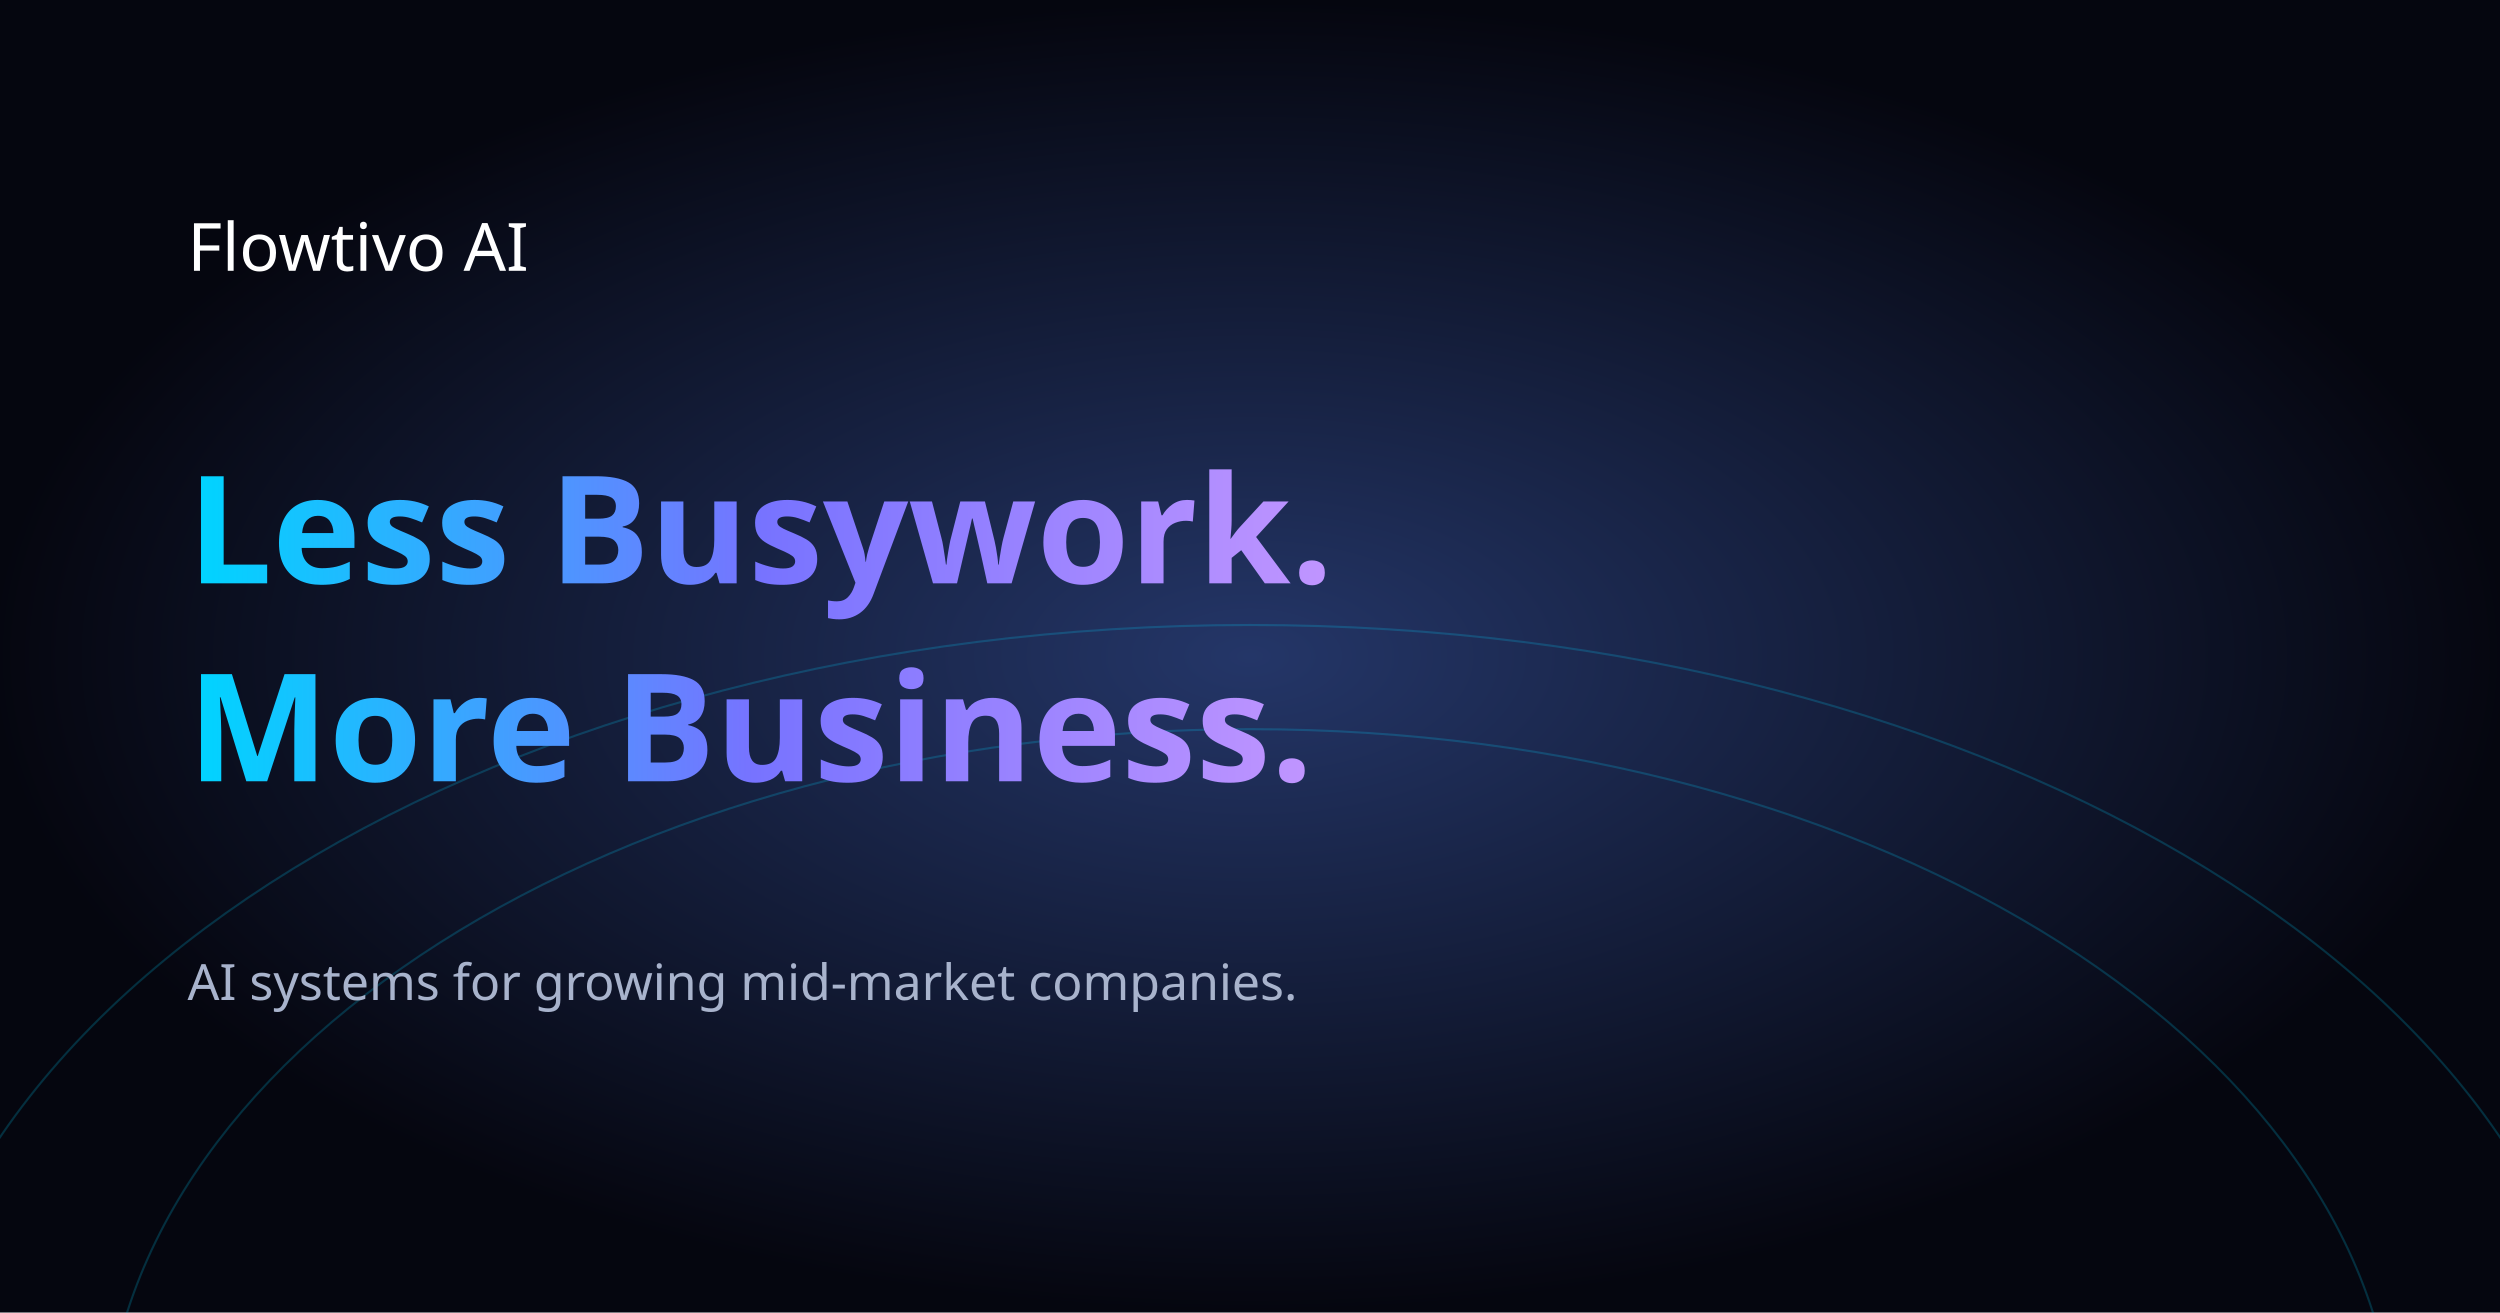
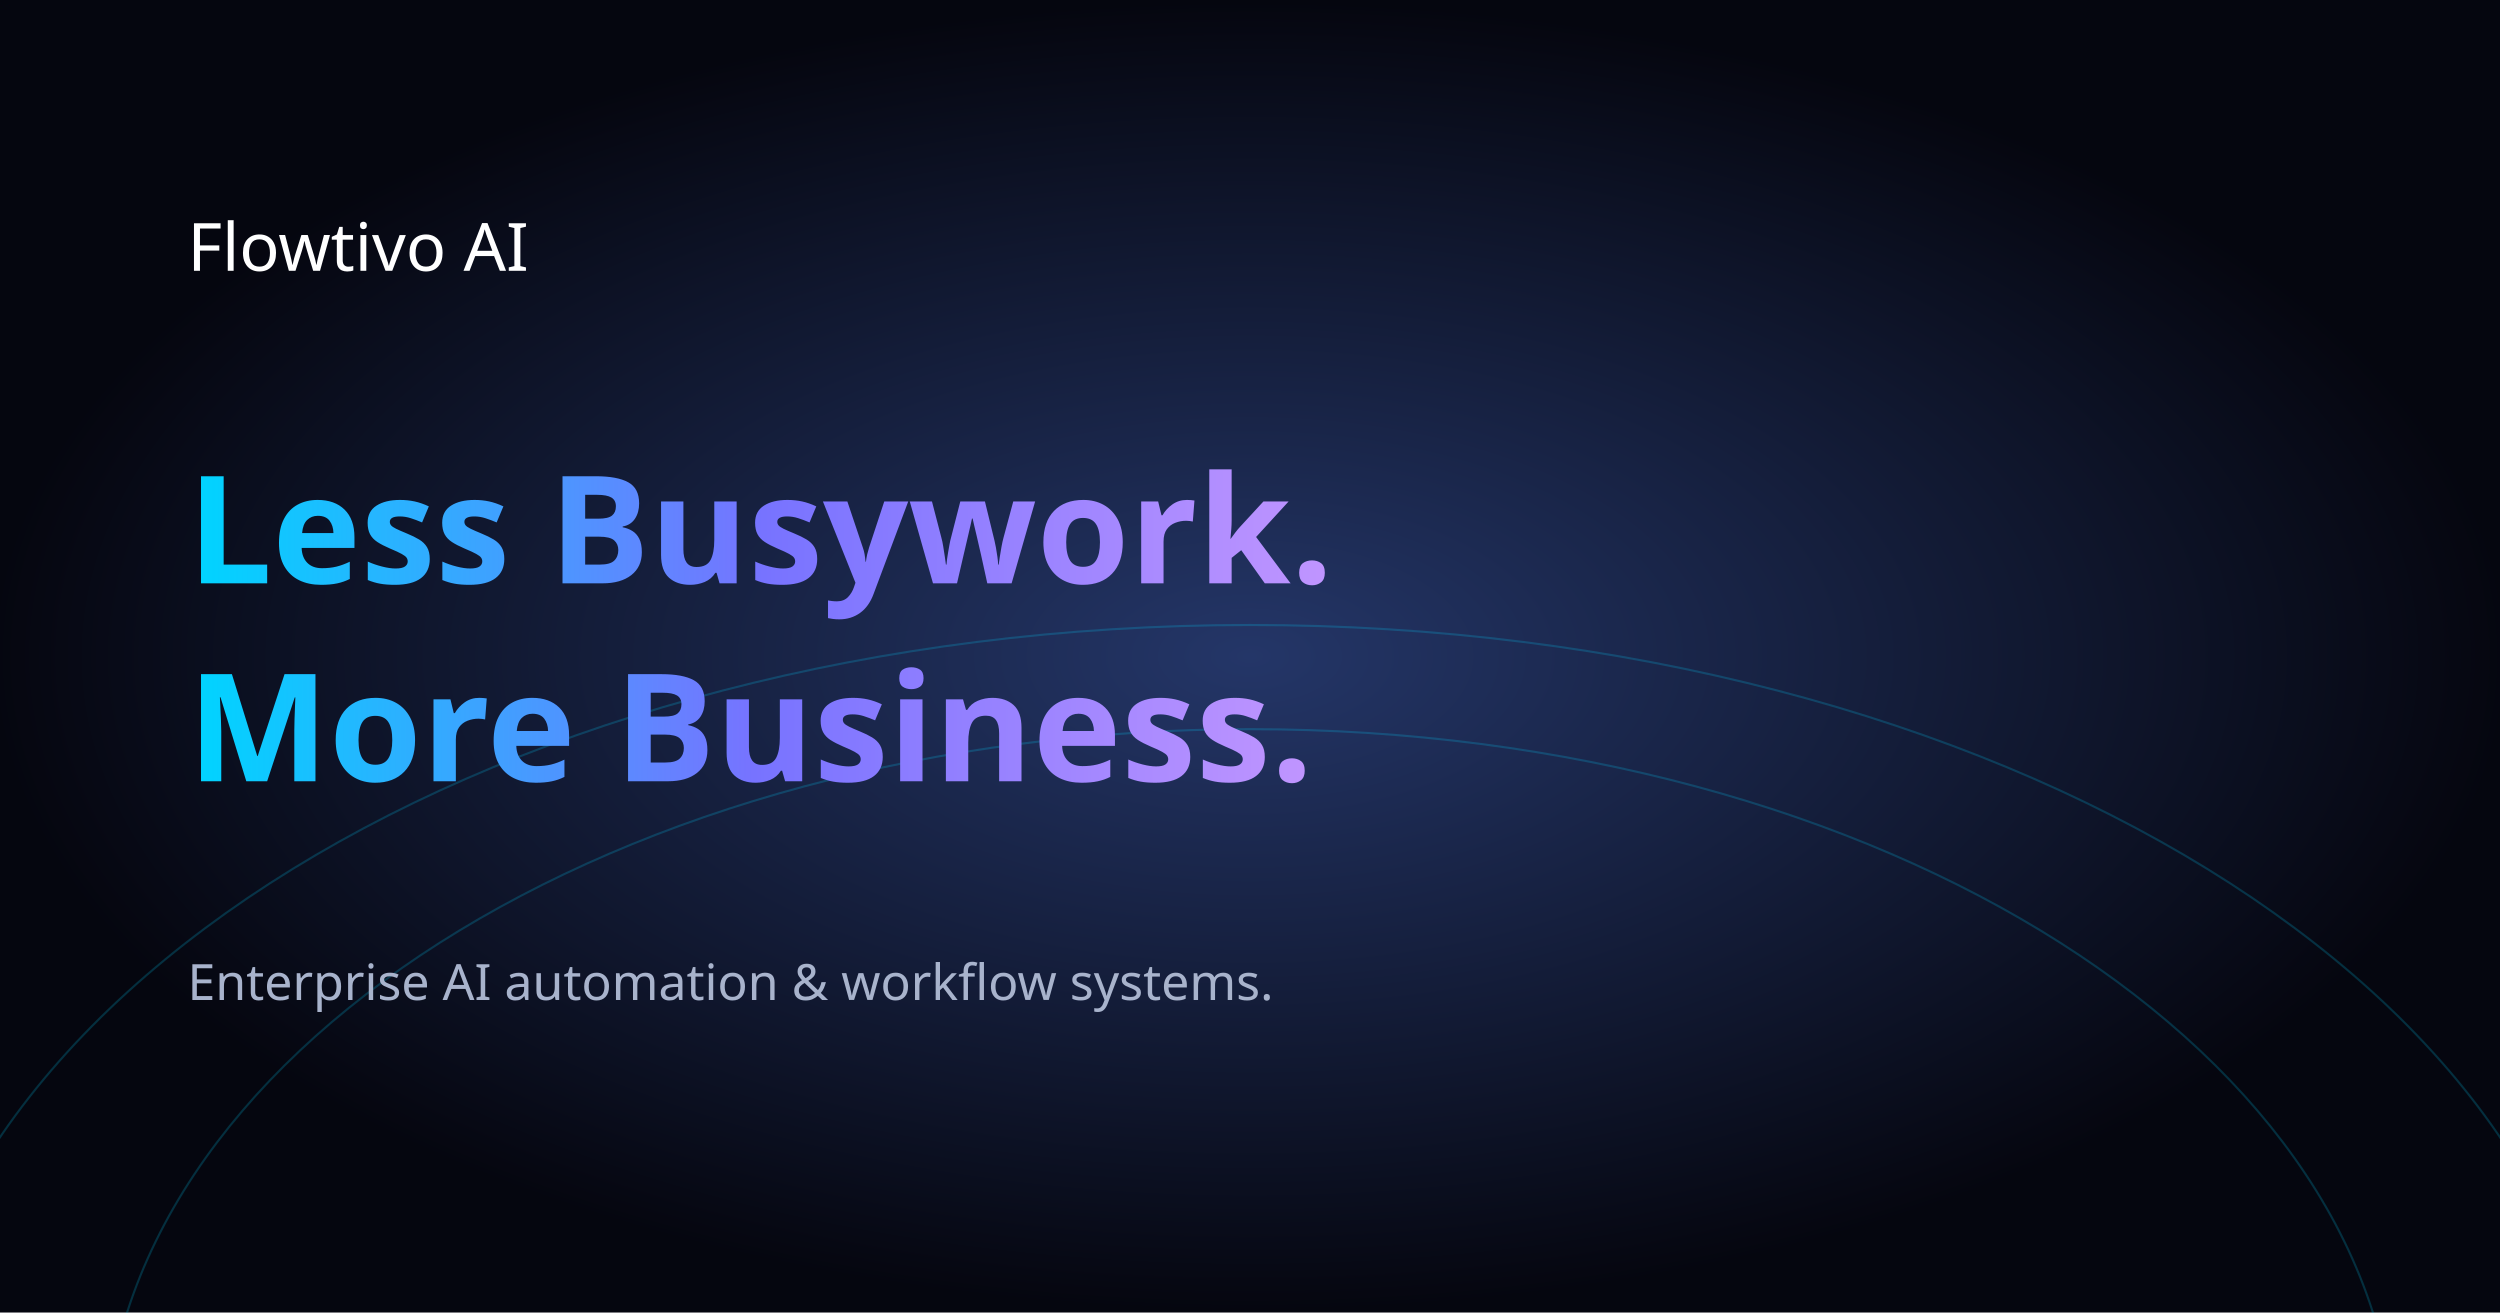
<svg xmlns="http://www.w3.org/2000/svg" width="1200" height="630" viewBox="0 0 1200 630">
  <defs>
    <linearGradient id="g">
      <stop stop-color="#00d4ff" />
      <stop offset=".5" stop-color="#7773ff" />
      <stop offset="1" stop-color="#c095ff" />
    </linearGradient>
    <radialGradient id="r">
      <stop stop-color="#243668" />
      <stop offset="1" stop-color="#05060f" />
    </radialGradient>
  </defs>
  <rect width="1200" height="630" fill="url(#r)" />
  <g fill="none" stroke="#00d4ff" opacity=".2">
    <ellipse cx="600" cy="700" rx="650" ry="400" />
    <ellipse cx="600" cy="700" rx="550" ry="350" />
  </g>
  <text x="90" y="130" fill="white" font-size="32" font-family="sans-serif">Flowtivo AI</text>
  <text x="90" y="280" fill="url(#g)" font-size="72" font-family="sans-serif" font-weight="bold">Less Busywork.</text>
  <text x="90" y="375" fill="url(#g)" font-size="72" font-family="sans-serif" font-weight="bold">More Business.</text>
-   <text x="90" y="480" fill="#a8b3cc" font-size="24" font-family="sans-serif">AI systems for growing mid-market companies.</text>
+   <text x="90" y="480" fill="#a8b3cc" font-size="24" font-family="sans-serif">Enterprise AI automation &amp; workflow systems.</text>
</svg>
